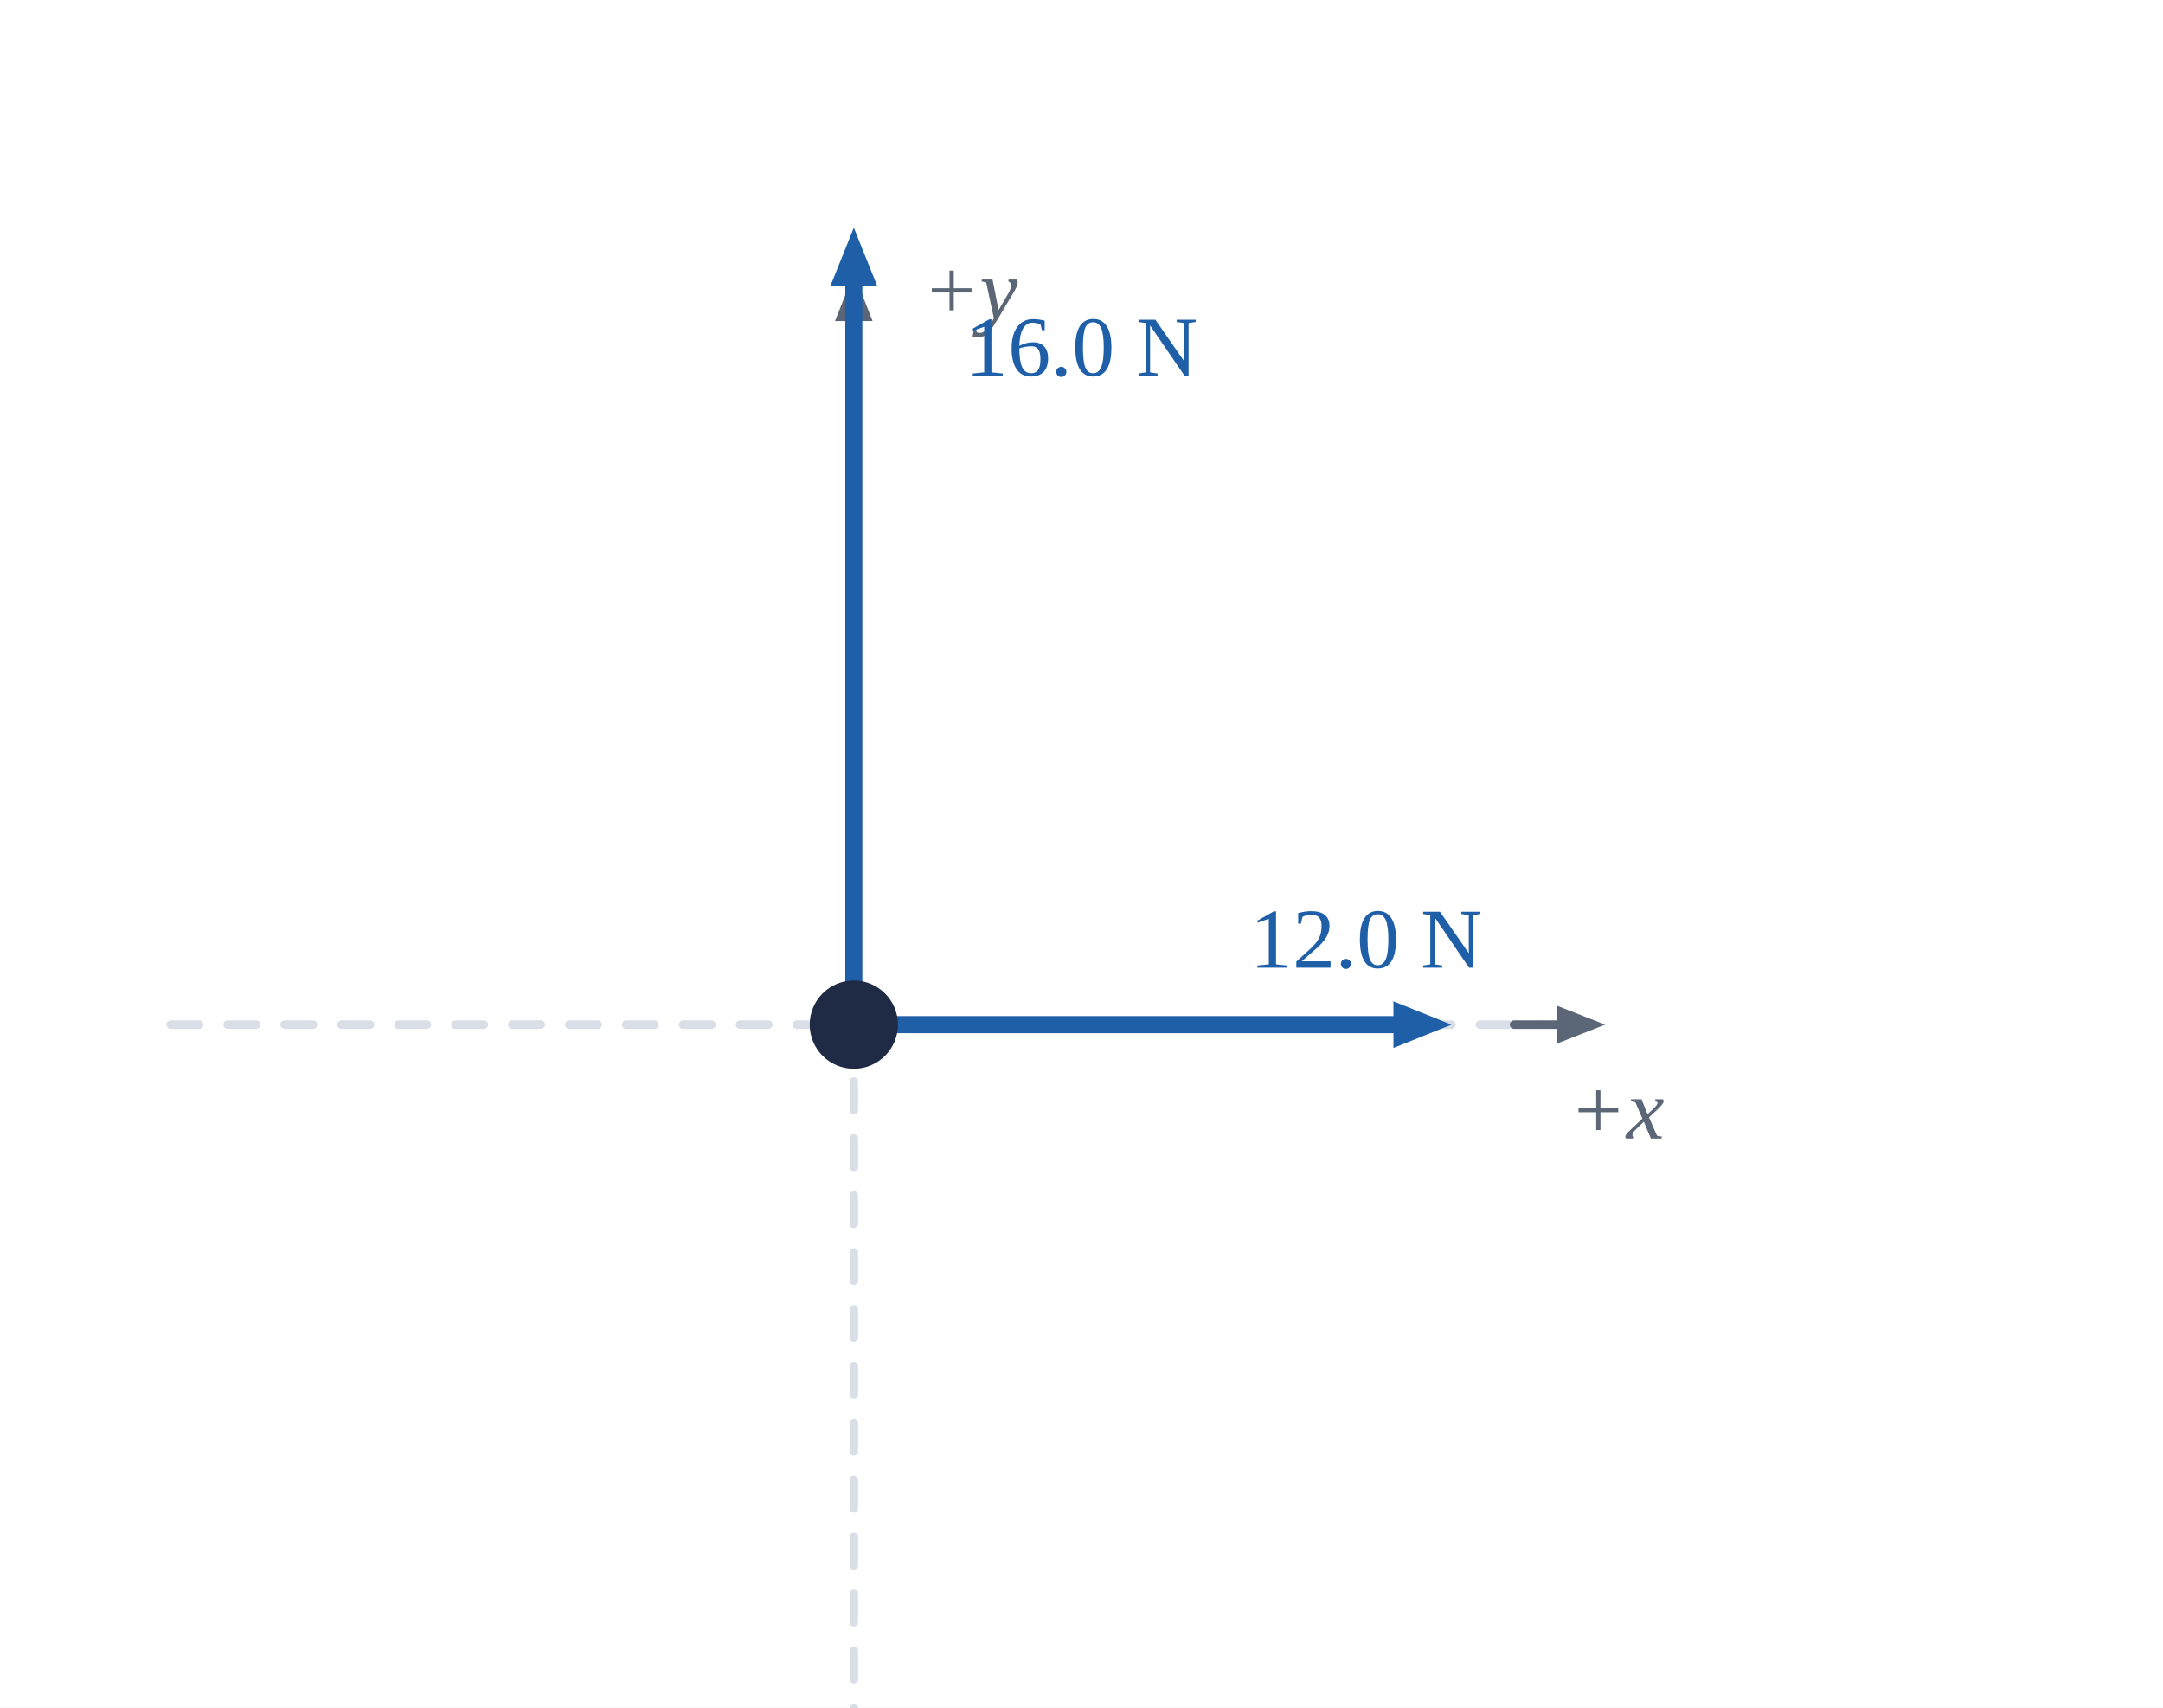
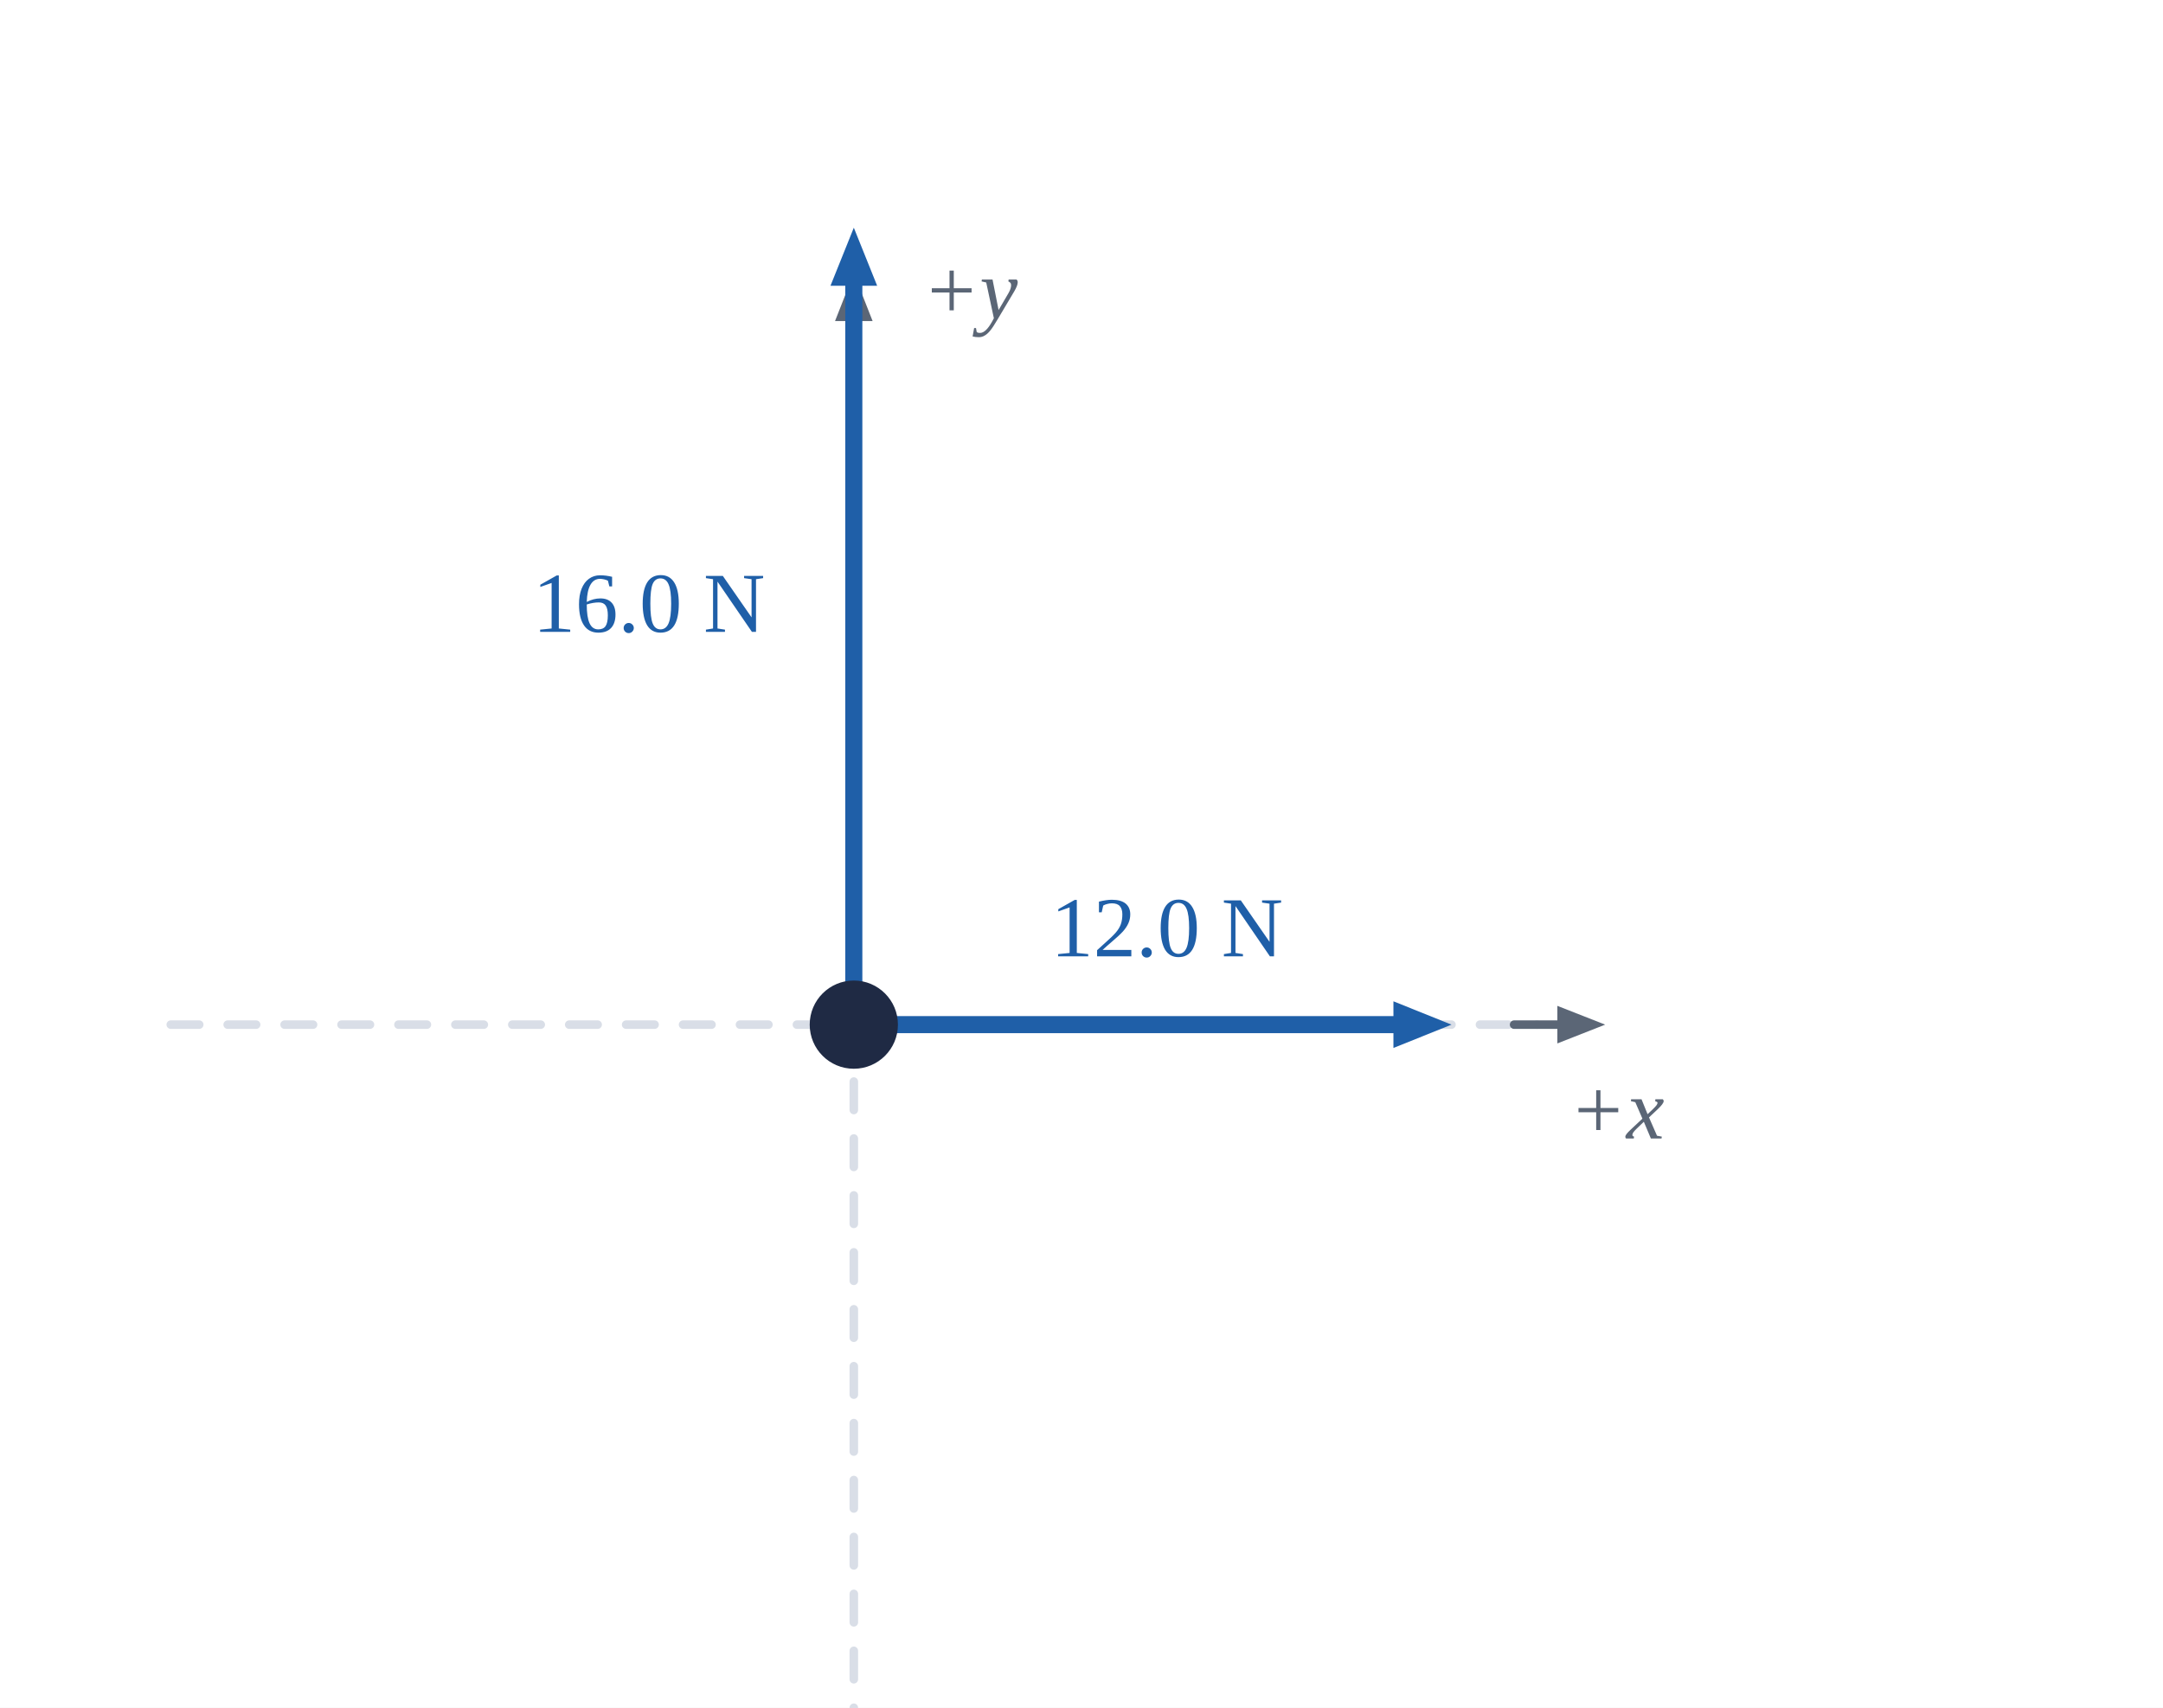
<svg xmlns="http://www.w3.org/2000/svg" viewBox="0 0 380 300" width="380" height="300">
  <rect width="380" height="300" fill="#fff" />
  <line x1="30.0" y1="180.0" x2="270.0" y2="180.0" stroke="#d9dee7" stroke-width="1.5" stroke-linecap="round" stroke-dasharray="5 5" />
  <line x1="150.0" y1="60.0" x2="150.0" y2="300.0" stroke="#d9dee7" stroke-width="1.5" stroke-linecap="round" stroke-dasharray="5 5" />
  <line x1="266.0" y1="180.0" x2="276.6" y2="180.0" stroke="#5b6676" stroke-width="1.5" stroke-linecap="round" />
  <polygon points="282.0,180.0 273.6,183.3 273.6,176.7" fill="#5b6676" />
  <line x1="150.0" y1="64.0" x2="150.0" y2="53.4" stroke="#5b6676" stroke-width="1.5" stroke-linecap="round" />
  <polygon points="150.0,48.0 153.3,56.4 146.7,56.4" fill="#5b6676" />
  <text x="284.0" y="200.0" text-anchor="middle" font-size="15" fill="#5b6676" font-weight="normal" font-style="italic" font-family="'Times New Roman',Times,serif">+x</text>
  <text x="162.0" y="56.0" text-anchor="start" font-size="15" fill="#5b6676" font-weight="normal" font-style="italic" font-family="'Times New Roman',Times,serif">+y</text>
  <line x1="150.0" y1="180.0" x2="248.4" y2="180.0" stroke="#1f5fa8" stroke-width="3" stroke-linecap="round" />
  <polygon points="255.0,180.0 244.8,184.1 244.8,175.9" fill="#1f5fa8" />
-   <text x="240.0" y="170.0" text-anchor="middle" font-size="15" fill="#1f5fa8" font-weight="normal" font-family="'Times New Roman',Times,serif">12.0 N</text>
+   <text x="205.0" y="168.0" text-anchor="middle" font-size="15" fill="#1f5fa8" font-weight="normal" font-family="'Times New Roman',Times,serif">12.0 N</text>
  <line x1="150.0" y1="180.0" x2="150.0" y2="46.6" stroke="#1f5fa8" stroke-width="3" stroke-linecap="round" />
  <polygon points="150.0,40.0 154.1,50.2 145.9,50.2" fill="#1f5fa8" />
-   <text x="190.0" y="66.0" text-anchor="middle" font-size="15" fill="#1f5fa8" font-weight="normal" font-family="'Times New Roman',Times,serif">16.0 N</text>
+   <text x="114.0" y="111.0" text-anchor="middle" font-size="15" fill="#1f5fa8" font-weight="normal" font-family="'Times New Roman',Times,serif">16.0 N</text>
  <circle cx="150.0" cy="180.0" r="7" fill="#1f2a44" stroke="#1f2a44" stroke-width="1.5" />
</svg>
